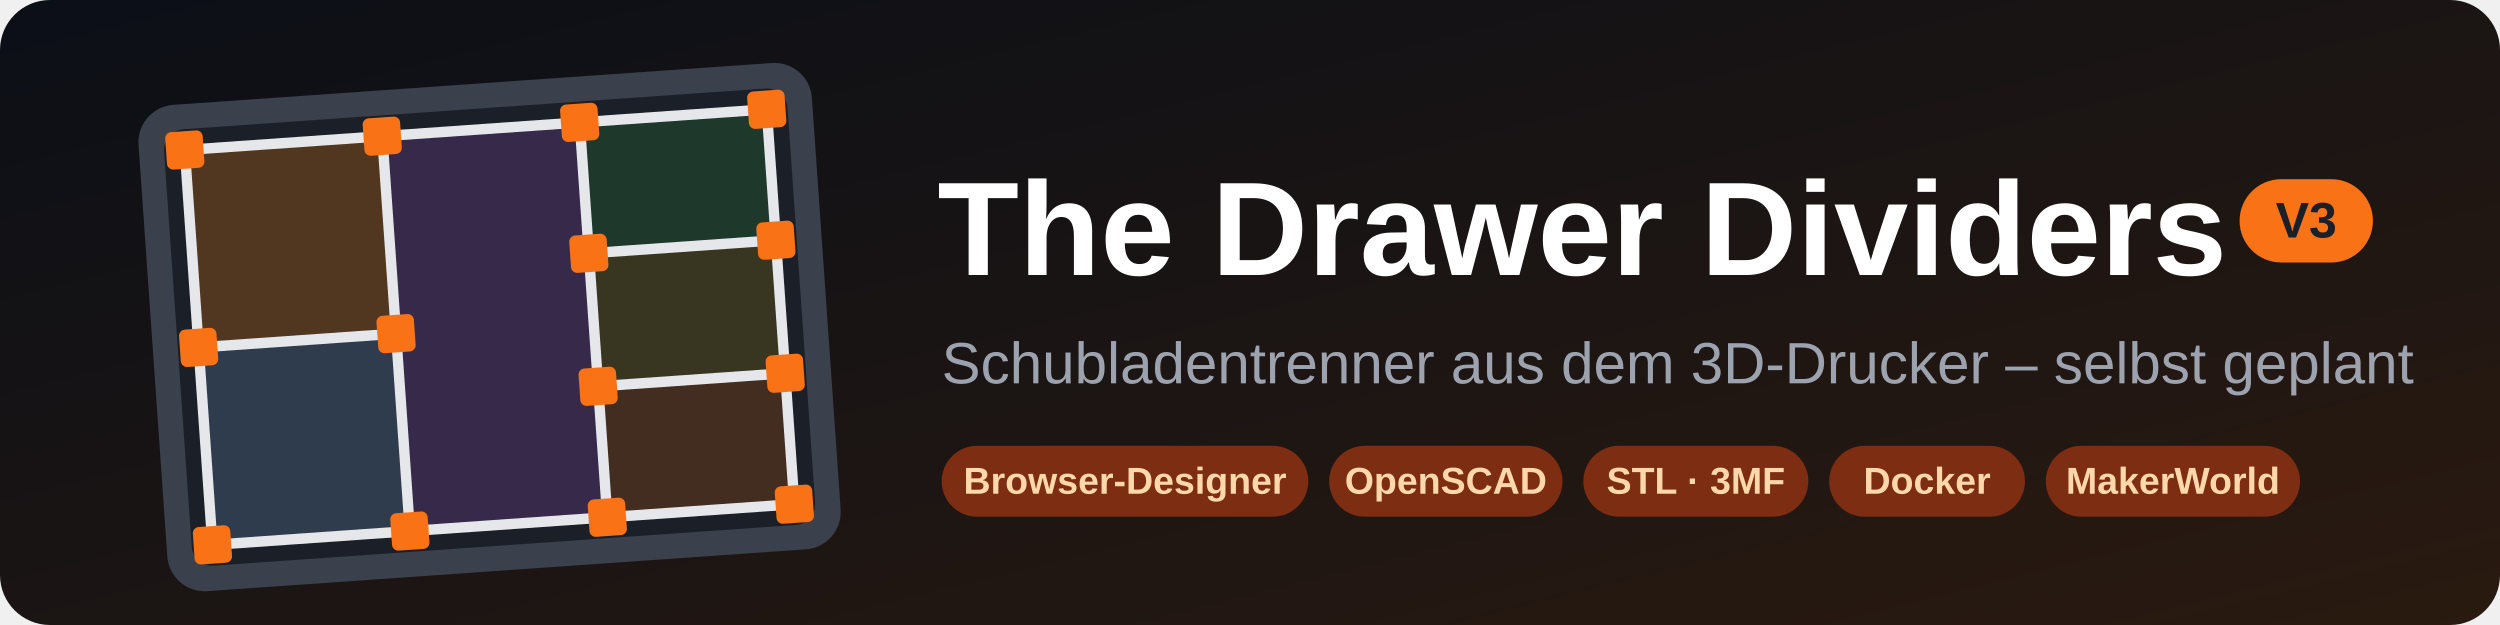
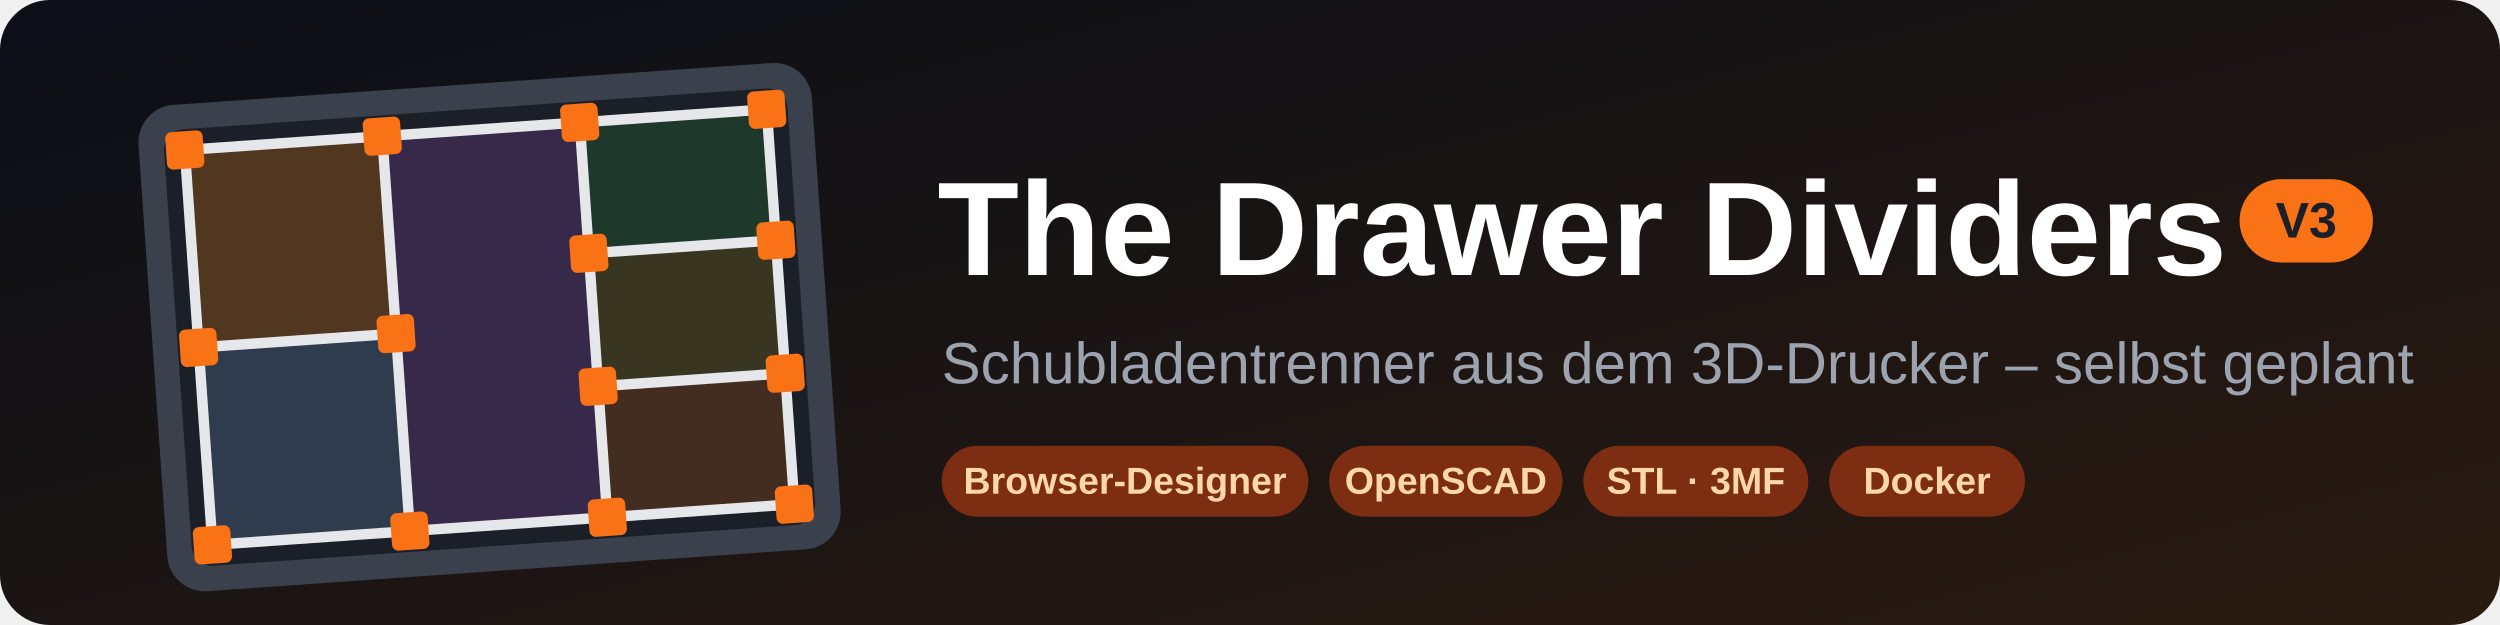
<svg xmlns="http://www.w3.org/2000/svg" width="1200" height="300" viewBox="0 0 1200 300" role="img" aria-label="The Drawer Dividers – 3D-gedruckte Schubladentrenner">
  <defs>
    <linearGradient id="bg" x1="0" y1="0" x2="1" y2="1">
      <stop offset="0" stop-color="#0b0f17" />
      <stop offset="1" stop-color="#2a1a10" />
    </linearGradient>
    <g id="drawer">
      <rect x="-22" y="-22" width="324" height="234" rx="18" fill="#3a404c" />
      <rect x="-10" y="-10" width="300" height="210" rx="10" fill="#1b1f27" />
      <g opacity="0.85">
        <rect x="0" y="0" width="95" height="95" fill="#5b3a1f" />
        <rect x="0" y="95" width="95" height="95" fill="#334155" />
        <rect x="95" y="0" width="95" height="190" fill="#3b2a4f" />
        <rect x="190" y="0" width="90" height="63" fill="#1f3d2b" />
        <rect x="190" y="63" width="90" height="64" fill="#3d3a1f" />
        <rect x="190" y="127" width="90" height="63" fill="#4a2f1f" />
      </g>
      <g stroke="#e5e7eb" stroke-width="5" fill="none">
        <rect x="0" y="0" width="280" height="190" />
        <path d="M95 0V190M190 0V190M0 95H95M190 63H280M190 127H280" />
      </g>
      <g fill="#f97316">
        <rect x="-9" y="-9" width="18" height="18" rx="3" />
        <rect x="271" y="-9" width="18" height="18" rx="3" />
        <rect x="-9" y="181" width="18" height="18" rx="3" />
        <rect x="271" y="181" width="18" height="18" rx="3" />
        <rect x="86" y="-9" width="18" height="18" rx="3" />
        <rect x="181" y="-9" width="18" height="18" rx="3" />
        <rect x="86" y="181" width="18" height="18" rx="3" />
        <rect x="181" y="181" width="18" height="18" rx="3" />
        <rect x="-9" y="86" width="18" height="18" rx="3" />
        <rect x="86" y="86" width="18" height="18" rx="3" />
        <rect x="181" y="54" width="18" height="18" rx="3" />
        <rect x="271" y="54" width="18" height="18" rx="3" />
        <rect x="181" y="118" width="18" height="18" rx="3" />
        <rect x="271" y="118" width="18" height="18" rx="3" />
      </g>
    </g>
  </defs>
  <rect width="1200" height="300" rx="24" fill="url(#bg)" />
  <use href="#drawer" transform="translate(95 62) rotate(-4 140 95)" />
  <text x="450" y="132" font-family="Segoe UI, Arial, sans-serif" font-size="64" font-weight="700" fill="#ffffff">The Drawer Dividers</text>
  <rect x="1075" y="86" width="64" height="40" rx="20" fill="#f97316" />
  <text x="1107" y="114" text-anchor="middle" font-family="Segoe UI, Arial, sans-serif" font-size="24" font-weight="700" fill="#1b1f27">V3</text>
  <text x="452" y="184" font-family="Segoe UI, Arial, sans-serif" font-size="28" fill="#9ca3af">Schubladentrenner aus dem 3D-Drucker – selbst geplant</text>
  <g font-family="Segoe UI, Arial, sans-serif" font-size="18" font-weight="600" text-anchor="middle">
    <rect x="452" y="214" width="176" height="34" rx="17" fill="#7c2d12" />
    <text x="540" y="237" fill="#fed7aa">Browser-Designer</text>
    <rect x="638" y="214" width="112" height="34" rx="17" fill="#7c2d12" />
    <text x="694" y="237" fill="#fed7aa">OpenSCAD</text>
    <rect x="760" y="214" width="108" height="34" rx="17" fill="#7c2d12" />
    <text x="814" y="237" fill="#fed7aa">STL · 3MF</text>
    <rect x="878" y="214" width="94" height="34" rx="17" fill="#7c2d12" />
    <text x="925" y="237" fill="#fed7aa">Docker</text>
-     <rect x="982" y="214" width="122" height="34" rx="17" fill="#7c2d12" />
-     <text x="1043" y="237" fill="#fed7aa">MakerWorld</text>
  </g>
</svg>
